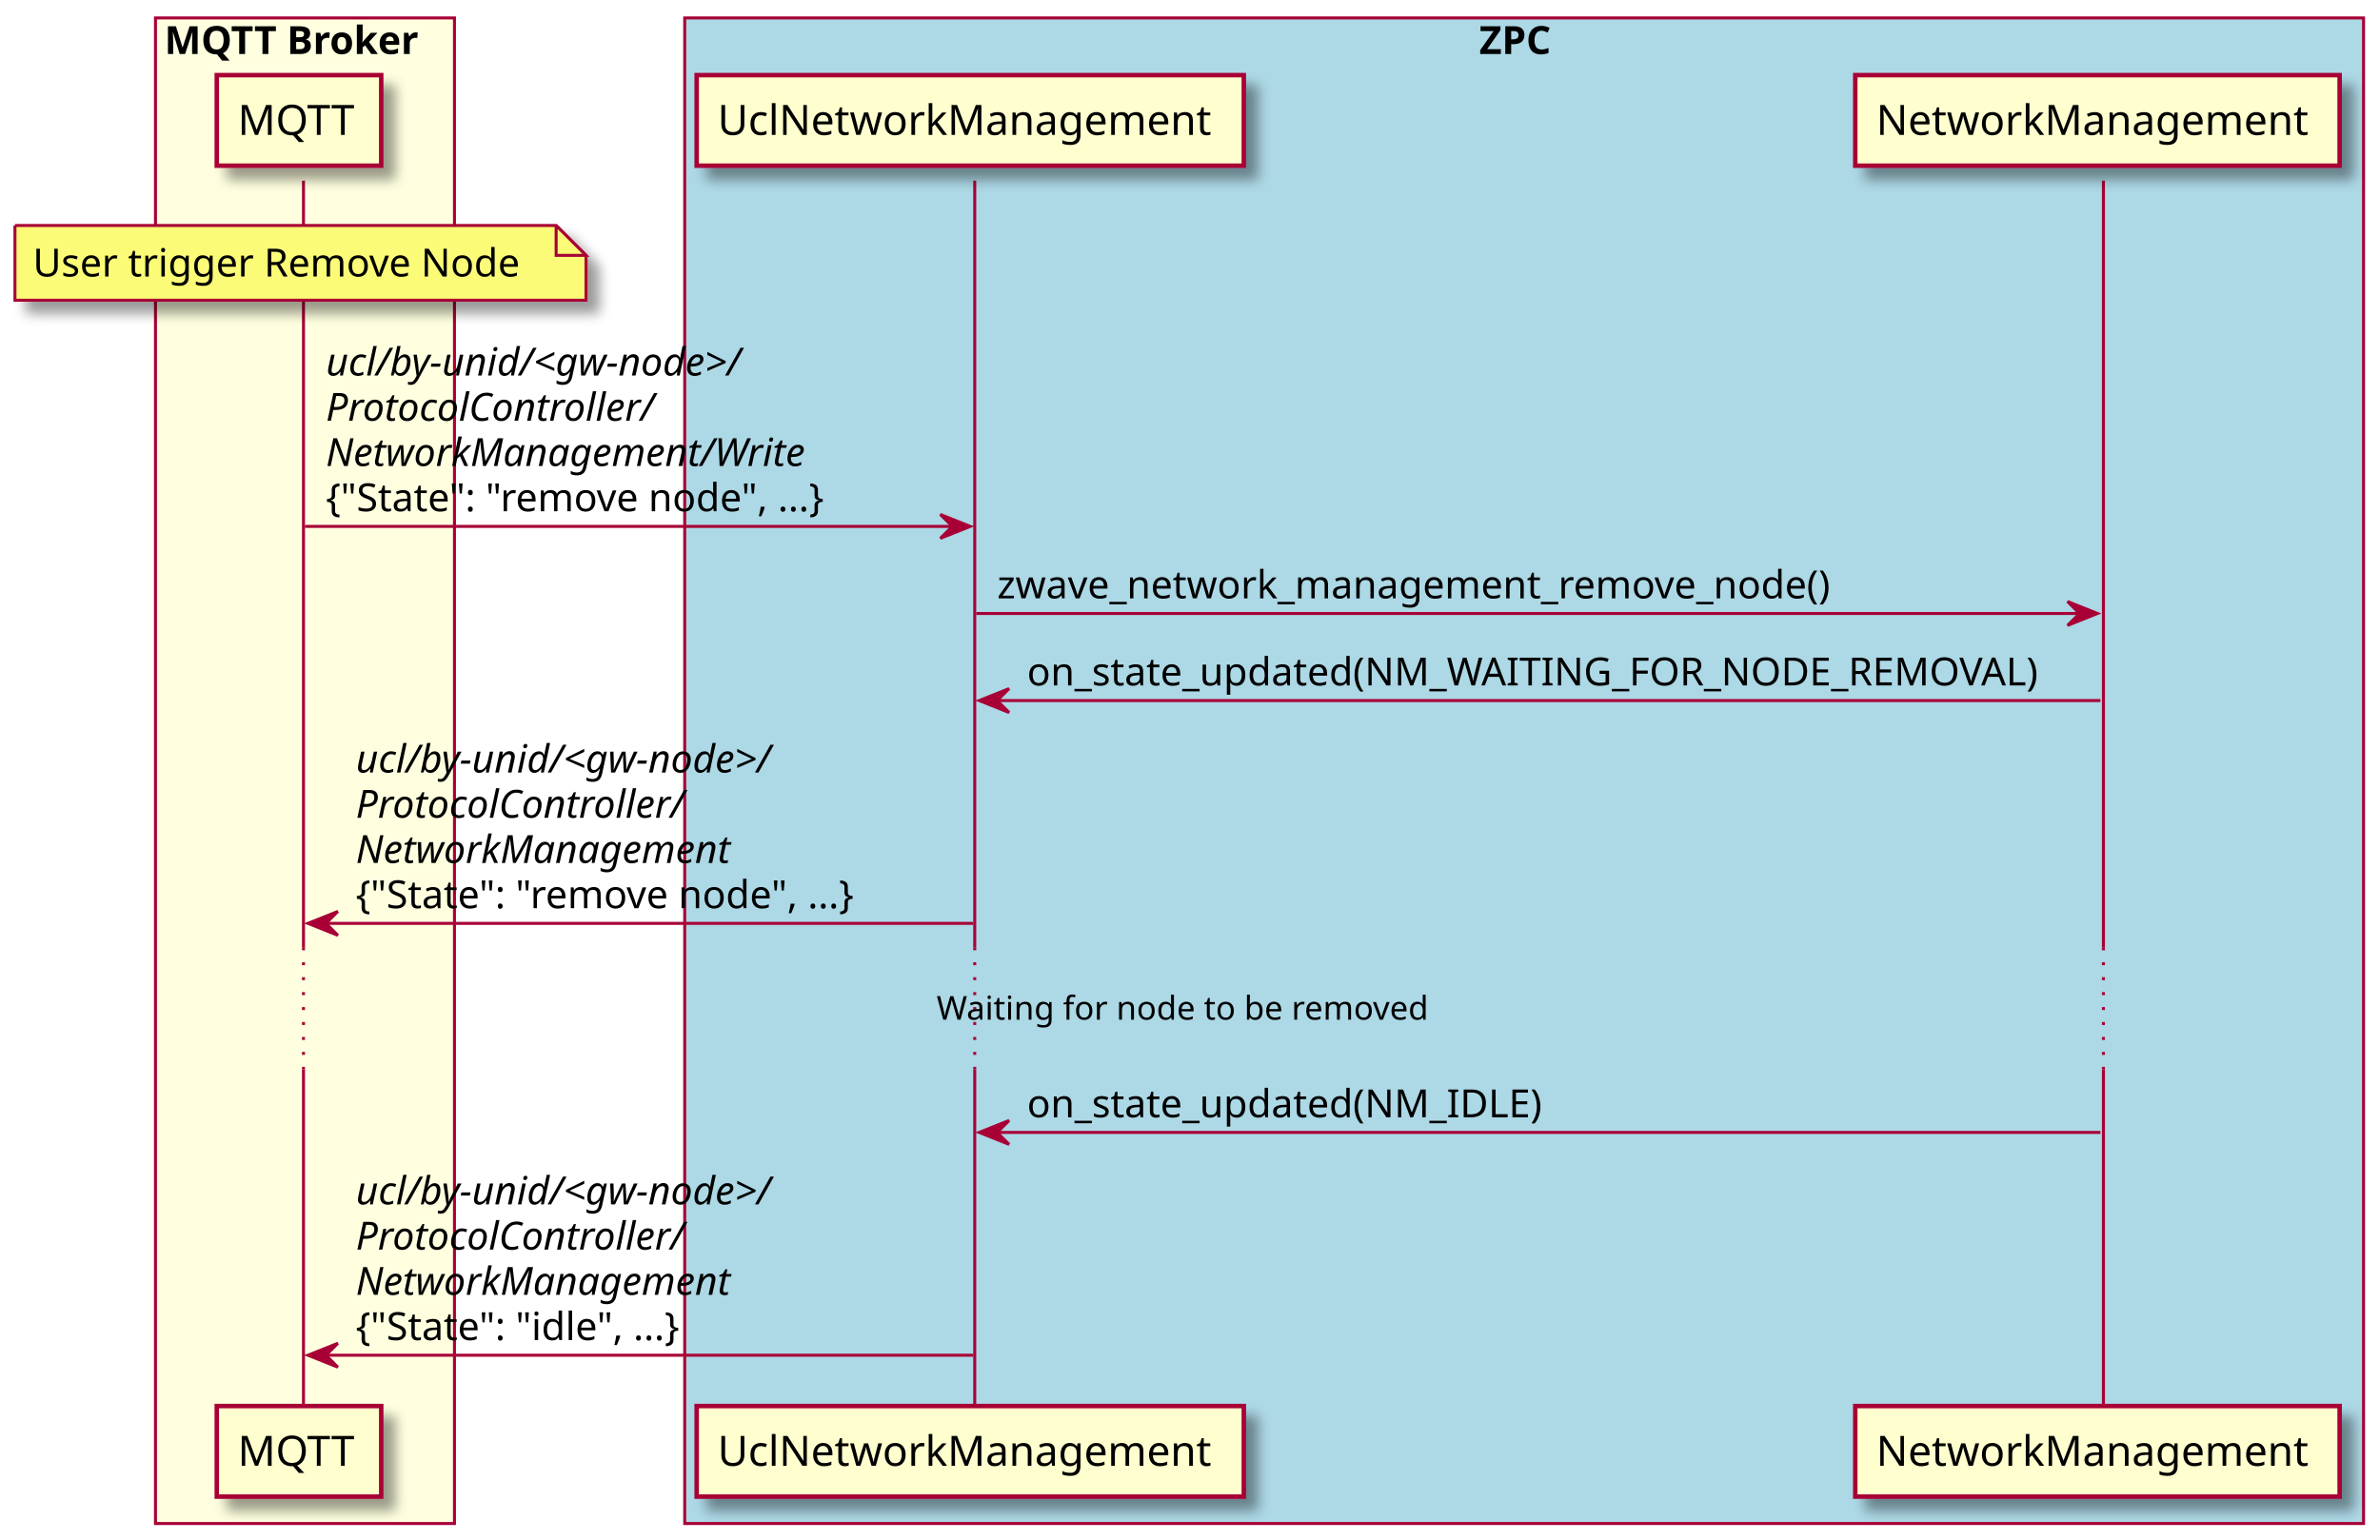
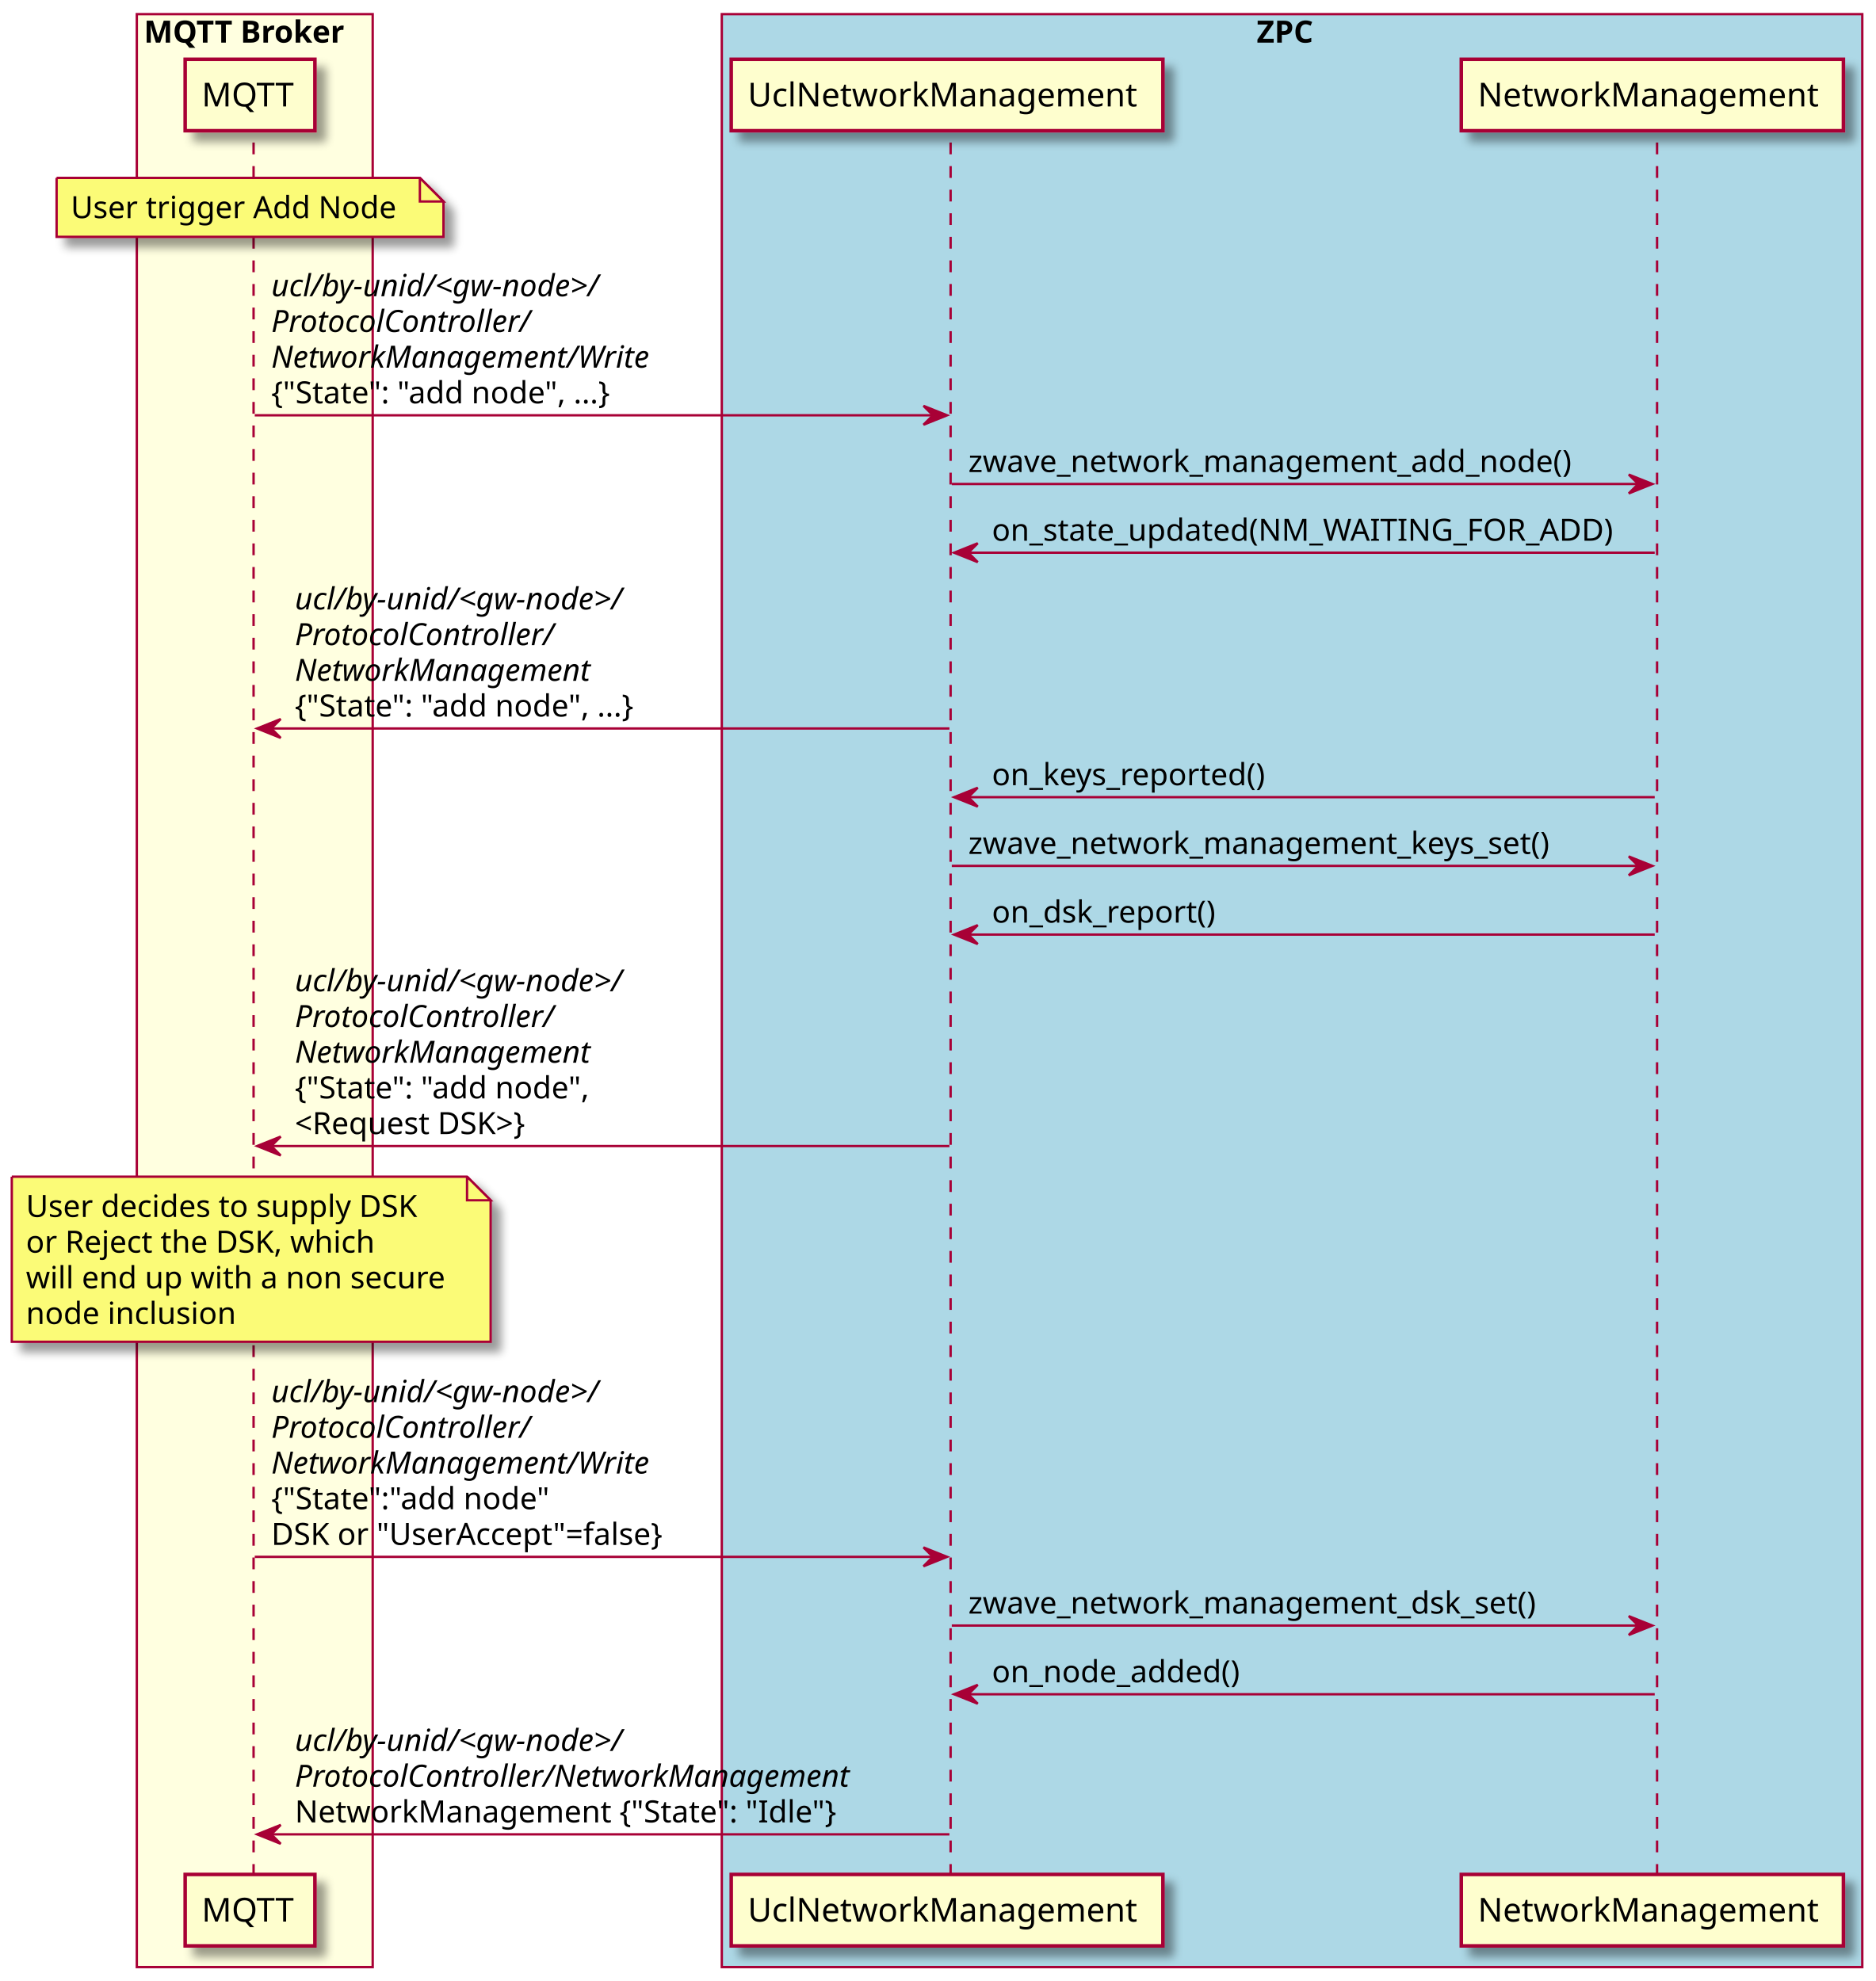
- <svg xmlns="http://www.w3.org/2000/svg" contentScriptType="application/ecmascript" contentStyleType="text/css" height="515px" preserveAspectRatio="none" style="width:796px;height:515px;" version="1.1" viewBox="0 0 796 515" width="796px" zoomAndPan="magnify">
+ <svg xmlns="http://www.w3.org/2000/svg" contentScriptType="application/ecmascript" contentStyleType="text/css" height="840px" preserveAspectRatio="none" style="width:795px;height:840px;" version="1.1" viewBox="0 0 795 840" width="795px" zoomAndPan="magnify">
  <defs>
-     <filter height="300%" id="f11gckg34gm0at" width="300%" x="-1" y="-1">
+     <filter height="300%" id="fbp3uo8ly1xe7" width="300%" x="-1" y="-1">
      <feGaussianBlur result="blurOut" stdDeviation="2.0" />
      <feColorMatrix in="blurOut" result="blurOut2" type="matrix" values="0 0 0 0 0 0 0 0 0 0 0 0 0 0 0 0 0 0 .4 0" />
      <feOffset dx="4.0" dy="4.0" in="blurOut2" result="blurOut3" />
      <feBlend in="SourceGraphic" in2="blurOut3" mode="normal" />
    </filter>
  </defs>
  <g>
-     <rect fill="#FFFFE0" height="503.656" style="stroke:#A80036;stroke-width:1.0;" width="100" x="52" y="6" />
-     <text fill="#000000" font-family="sans-serif" font-size="13" font-weight="bold" lengthAdjust="spacing" textLength="94" x="55" y="18.067">MQTT Broker</text>
-     <rect fill="#ADD8E6" height="503.656" style="stroke:#A80036;stroke-width:1.0;" width="561.5" x="229" y="6" />
-     <text fill="#000000" font-family="sans-serif" font-size="13" font-weight="bold" lengthAdjust="spacing" textLength="30" x="494.75" y="18.067">ZPC</text>
-     <line style="stroke:#A80036;stroke-width:1.0;" x1="101.5" x2="101.5" y1="60.43" y2="316.891" />
-     <line style="stroke:#A80036;stroke-width:1.0;stroke-dasharray:1.0,4.0;" x1="101.5" x2="101.5" y1="316.891" y2="357.695" />
-     <line style="stroke:#A80036;stroke-width:1.0;" x1="101.5" x2="101.5" y1="357.695" y2="471.359" />
-     <line style="stroke:#A80036;stroke-width:1.0;" x1="326" x2="326" y1="60.43" y2="316.891" />
-     <line style="stroke:#A80036;stroke-width:1.0;stroke-dasharray:1.0,4.0;" x1="326" x2="326" y1="316.891" y2="357.695" />
-     <line style="stroke:#A80036;stroke-width:1.0;" x1="326" x2="326" y1="357.695" y2="471.359" />
-     <line style="stroke:#A80036;stroke-width:1.0;" x1="703.5" x2="703.5" y1="60.43" y2="316.891" />
-     <line style="stroke:#A80036;stroke-width:1.0;stroke-dasharray:1.0,4.0;" x1="703.5" x2="703.5" y1="316.891" y2="357.695" />
-     <line style="stroke:#A80036;stroke-width:1.0;" x1="703.5" x2="703.5" y1="357.695" y2="471.359" />
-     <rect fill="#FEFECE" filter="url(#f11gckg34gm0at)" height="30.297" style="stroke:#A80036;stroke-width:1.5;" width="55" x="72.5" y="25.133" />
-     <text fill="#000000" font-family="sans-serif" font-size="14" lengthAdjust="spacing" textLength="41" x="79.5" y="45.128">MQTT</text>
-     <rect fill="#FEFECE" filter="url(#f11gckg34gm0at)" height="30.297" style="stroke:#A80036;stroke-width:1.5;" width="55" x="72.5" y="470.359" />
-     <text fill="#000000" font-family="sans-serif" font-size="14" lengthAdjust="spacing" textLength="41" x="79.5" y="490.354">MQTT</text>
-     <rect fill="#FEFECE" filter="url(#f11gckg34gm0at)" height="30.297" style="stroke:#A80036;stroke-width:1.5;" width="183" x="233" y="25.133" />
-     <text fill="#000000" font-family="sans-serif" font-size="14" lengthAdjust="spacing" textLength="169" x="240" y="45.128">UclNetworkManagement</text>
-     <rect fill="#FEFECE" filter="url(#f11gckg34gm0at)" height="30.297" style="stroke:#A80036;stroke-width:1.5;" width="183" x="233" y="470.359" />
-     <text fill="#000000" font-family="sans-serif" font-size="14" lengthAdjust="spacing" textLength="169" x="240" y="490.354">UclNetworkManagement</text>
-     <rect fill="#FEFECE" filter="url(#f11gckg34gm0at)" height="30.297" style="stroke:#A80036;stroke-width:1.5;" width="162" x="620.5" y="25.133" />
-     <text fill="#000000" font-family="sans-serif" font-size="14" lengthAdjust="spacing" textLength="148" x="627.5" y="45.128">NetworkManagement</text>
-     <rect fill="#FEFECE" filter="url(#f11gckg34gm0at)" height="30.297" style="stroke:#A80036;stroke-width:1.5;" width="162" x="620.5" y="470.359" />
-     <text fill="#000000" font-family="sans-serif" font-size="14" lengthAdjust="spacing" textLength="148" x="627.5" y="490.354">NetworkManagement</text>
-     <path d="M5,75.43 L5,100.43 L196,100.43 L196,85.43 L186,75.43 L5,75.43 " fill="#FBFB77" filter="url(#f11gckg34gm0at)" style="stroke:#A80036;stroke-width:1.0;" />
-     <path d="M186,75.43 L186,85.43 L196,85.43 L186,75.43 " fill="#FBFB77" style="stroke:#A80036;stroke-width:1.0;" />
-     <text fill="#000000" font-family="sans-serif" font-size="13" lengthAdjust="spacing" textLength="170" x="11" y="92.497">User trigger Remove Node</text>
-     <polygon fill="#A80036" points="314.5,172.094,324.5,176.094,314.5,180.094,318.5,176.094" style="stroke:#A80036;stroke-width:1.0;" />
-     <line style="stroke:#A80036;stroke-width:1.0;" x1="102" x2="320.5" y1="176.094" y2="176.094" />
-     <text fill="#000000" font-family="sans-serif" font-size="13" font-style="italic" lengthAdjust="spacing" textLength="153" x="109" y="125.629">ucl/by-unid/&lt;gw-node&gt;/</text>
-     <text fill="#000000" font-family="sans-serif" font-size="13" font-style="italic" lengthAdjust="spacing" textLength="118" x="109" y="140.762">ProtocolController/</text>
-     <text fill="#000000" font-family="sans-serif" font-size="13" font-style="italic" lengthAdjust="spacing" textLength="173" x="109" y="155.895">NetworkManagement/Write</text>
-     <text fill="#000000" font-family="sans-serif" font-size="13" lengthAdjust="spacing" textLength="184" x="109" y="171.028">{"State": "remove node", ...}</text>
-     <polygon fill="#A80036" points="691.5,201.227,701.5,205.227,691.5,209.227,695.5,205.227" style="stroke:#A80036;stroke-width:1.0;" />
-     <line style="stroke:#A80036;stroke-width:1.0;" x1="326.5" x2="697.5" y1="205.227" y2="205.227" />
-     <text fill="#000000" font-family="sans-serif" font-size="13" lengthAdjust="spacing" textLength="295" x="333.5" y="200.161">zwave_network_management_remove_node()</text>
-     <polygon fill="#A80036" points="337.5,230.359,327.5,234.359,337.5,238.359,333.5,234.359" style="stroke:#A80036;stroke-width:1.0;" />
-     <line style="stroke:#A80036;stroke-width:1.0;" x1="331.5" x2="702.5" y1="234.359" y2="234.359" />
-     <text fill="#000000" font-family="sans-serif" font-size="13" lengthAdjust="spacing" textLength="353" x="343.5" y="229.293">on_state_updated(NM_WAITING_FOR_NODE_REMOVAL)</text>
-     <polygon fill="#A80036" points="113,304.891,103,308.891,113,312.891,109,308.891" style="stroke:#A80036;stroke-width:1.0;" />
-     <line style="stroke:#A80036;stroke-width:1.0;" x1="107" x2="325.5" y1="308.891" y2="308.891" />
-     <text fill="#000000" font-family="sans-serif" font-size="13" font-style="italic" lengthAdjust="spacing" textLength="153" x="119" y="258.426">ucl/by-unid/&lt;gw-node&gt;/</text>
-     <text fill="#000000" font-family="sans-serif" font-size="13" font-style="italic" lengthAdjust="spacing" textLength="118" x="119" y="273.559">ProtocolController/</text>
-     <text fill="#000000" font-family="sans-serif" font-size="13" font-style="italic" lengthAdjust="spacing" textLength="137" x="119" y="288.692">NetworkManagement</text>
-     <text fill="#000000" font-family="sans-serif" font-size="13" lengthAdjust="spacing" textLength="184" x="119" y="303.825">{"State": "remove node", ...}</text>
-     <text fill="#000000" font-family="sans-serif" font-size="11" lengthAdjust="spacing" textLength="179" x="313.25" y="341.101">Waiting for node to be removed</text>
-     <polygon fill="#A80036" points="337.5,374.828,327.5,378.828,337.5,382.828,333.5,378.828" style="stroke:#A80036;stroke-width:1.0;" />
-     <line style="stroke:#A80036;stroke-width:1.0;" x1="331.5" x2="702.5" y1="378.828" y2="378.828" />
-     <text fill="#000000" font-family="sans-serif" font-size="13" lengthAdjust="spacing" textLength="182" x="343.5" y="373.762">on_state_updated(NM_IDLE)</text>
-     <polygon fill="#A80036" points="113,449.359,103,453.359,113,457.359,109,453.359" style="stroke:#A80036;stroke-width:1.0;" />
-     <line style="stroke:#A80036;stroke-width:1.0;" x1="107" x2="325.5" y1="453.359" y2="453.359" />
-     <text fill="#000000" font-family="sans-serif" font-size="13" font-style="italic" lengthAdjust="spacing" textLength="153" x="119" y="402.895">ucl/by-unid/&lt;gw-node&gt;/</text>
-     <text fill="#000000" font-family="sans-serif" font-size="13" font-style="italic" lengthAdjust="spacing" textLength="118" x="119" y="418.028">ProtocolController/</text>
-     <text fill="#000000" font-family="sans-serif" font-size="13" font-style="italic" lengthAdjust="spacing" textLength="137" x="119" y="433.161">NetworkManagement</text>
-     <text fill="#000000" font-family="sans-serif" font-size="13" lengthAdjust="spacing" textLength="121" x="119" y="448.293">{"State": "idle", ...}</text>
+     <rect fill="#FFFFE0" height="828.109" style="stroke:#A80036;stroke-width:1.0;" width="100" x="58" y="6" />
+     <text fill="#000000" font-family="sans-serif" font-size="13" font-weight="bold" lengthAdjust="spacing" textLength="94" x="61" y="18.067">MQTT Broker</text>
+     <rect fill="#ADD8E6" height="828.109" style="stroke:#A80036;stroke-width:1.0;" width="483.5" x="306" y="6" />
+     <text fill="#000000" font-family="sans-serif" font-size="13" font-weight="bold" lengthAdjust="spacing" textLength="30" x="532.75" y="18.067">ZPC</text>
+     <line style="stroke:#A80036;stroke-width:1.0;stroke-dasharray:5.0,5.0;" x1="107.5" x2="107.5" y1="60.43" y2="795.812" />
+     <line style="stroke:#A80036;stroke-width:1.0;stroke-dasharray:5.0,5.0;" x1="403" x2="403" y1="60.43" y2="795.812" />
+     <line style="stroke:#A80036;stroke-width:1.0;stroke-dasharray:5.0,5.0;" x1="702.5" x2="702.5" y1="60.43" y2="795.812" />
+     <rect fill="#FEFECE" filter="url(#fbp3uo8ly1xe7)" height="30.297" style="stroke:#A80036;stroke-width:1.5;" width="55" x="78.5" y="25.133" />
+     <text fill="#000000" font-family="sans-serif" font-size="14" lengthAdjust="spacing" textLength="41" x="85.5" y="45.128">MQTT</text>
+     <rect fill="#FEFECE" filter="url(#fbp3uo8ly1xe7)" height="30.297" style="stroke:#A80036;stroke-width:1.5;" width="55" x="78.5" y="794.812" />
+     <text fill="#000000" font-family="sans-serif" font-size="14" lengthAdjust="spacing" textLength="41" x="85.5" y="814.808">MQTT</text>
+     <rect fill="#FEFECE" filter="url(#fbp3uo8ly1xe7)" height="30.297" style="stroke:#A80036;stroke-width:1.5;" width="183" x="310" y="25.133" />
+     <text fill="#000000" font-family="sans-serif" font-size="14" lengthAdjust="spacing" textLength="169" x="317" y="45.128">UclNetworkManagement</text>
+     <rect fill="#FEFECE" filter="url(#fbp3uo8ly1xe7)" height="30.297" style="stroke:#A80036;stroke-width:1.5;" width="183" x="310" y="794.812" />
+     <text fill="#000000" font-family="sans-serif" font-size="14" lengthAdjust="spacing" textLength="169" x="317" y="814.808">UclNetworkManagement</text>
+     <rect fill="#FEFECE" filter="url(#fbp3uo8ly1xe7)" height="30.297" style="stroke:#A80036;stroke-width:1.5;" width="162" x="619.5" y="25.133" />
+     <text fill="#000000" font-family="sans-serif" font-size="14" lengthAdjust="spacing" textLength="148" x="626.5" y="45.128">NetworkManagement</text>
+     <rect fill="#FEFECE" filter="url(#fbp3uo8ly1xe7)" height="30.297" style="stroke:#A80036;stroke-width:1.5;" width="162" x="619.5" y="794.812" />
+     <text fill="#000000" font-family="sans-serif" font-size="14" lengthAdjust="spacing" textLength="148" x="626.5" y="814.808">NetworkManagement</text>
+     <path d="M24,75.43 L24,100.43 L188,100.43 L188,85.43 L178,75.43 L24,75.43 " fill="#FBFB77" filter="url(#fbp3uo8ly1xe7)" style="stroke:#A80036;stroke-width:1.0;" />
+     <path d="M178,75.43 L178,85.43 L188,85.43 L178,75.43 " fill="#FBFB77" style="stroke:#A80036;stroke-width:1.0;" />
+     <text fill="#000000" font-family="sans-serif" font-size="13" lengthAdjust="spacing" textLength="143" x="30" y="92.497">User trigger Add Node</text>
+     <polygon fill="#A80036" points="391.5,172.094,401.5,176.094,391.5,180.094,395.5,176.094" style="stroke:#A80036;stroke-width:1.0;" />
+     <line style="stroke:#A80036;stroke-width:1.0;" x1="108" x2="397.5" y1="176.094" y2="176.094" />
+     <text fill="#000000" font-family="sans-serif" font-size="13" font-style="italic" lengthAdjust="spacing" textLength="153" x="115" y="125.629">ucl/by-unid/&lt;gw-node&gt;/</text>
+     <text fill="#000000" font-family="sans-serif" font-size="13" font-style="italic" lengthAdjust="spacing" textLength="118" x="115" y="140.762">ProtocolController/</text>
+     <text fill="#000000" font-family="sans-serif" font-size="13" font-style="italic" lengthAdjust="spacing" textLength="173" x="115" y="155.895">NetworkManagement/Write</text>
+     <text fill="#000000" font-family="sans-serif" font-size="13" lengthAdjust="spacing" textLength="159" x="115" y="171.028">{"State": "add node", ...}</text>
+     <polygon fill="#A80036" points="690.5,201.227,700.5,205.227,690.5,209.227,694.5,205.227" style="stroke:#A80036;stroke-width:1.0;" />
+     <line style="stroke:#A80036;stroke-width:1.0;" x1="403.5" x2="696.5" y1="205.227" y2="205.227" />
+     <text fill="#000000" font-family="sans-serif" font-size="13" lengthAdjust="spacing" textLength="270" x="410.5" y="200.161">zwave_network_management_add_node()</text>
+     <polygon fill="#A80036" points="414.5,230.359,404.5,234.359,414.5,238.359,410.5,234.359" style="stroke:#A80036;stroke-width:1.0;" />
+     <line style="stroke:#A80036;stroke-width:1.0;" x1="408.5" x2="701.5" y1="234.359" y2="234.359" />
+     <text fill="#000000" font-family="sans-serif" font-size="13" lengthAdjust="spacing" textLength="275" x="420.5" y="229.293">on_state_updated(NM_WAITING_FOR_ADD)</text>
+     <polygon fill="#A80036" points="119,304.891,109,308.891,119,312.891,115,308.891" style="stroke:#A80036;stroke-width:1.0;" />
+     <line style="stroke:#A80036;stroke-width:1.0;" x1="113" x2="402.5" y1="308.891" y2="308.891" />
+     <text fill="#000000" font-family="sans-serif" font-size="13" font-style="italic" lengthAdjust="spacing" textLength="153" x="125" y="258.426">ucl/by-unid/&lt;gw-node&gt;/</text>
+     <text fill="#000000" font-family="sans-serif" font-size="13" font-style="italic" lengthAdjust="spacing" textLength="118" x="125" y="273.559">ProtocolController/</text>
+     <text fill="#000000" font-family="sans-serif" font-size="13" font-style="italic" lengthAdjust="spacing" textLength="137" x="125" y="288.692">NetworkManagement</text>
+     <text fill="#000000" font-family="sans-serif" font-size="13" lengthAdjust="spacing" textLength="159" x="125" y="303.825">{"State": "add node", ...}</text>
+     <polygon fill="#A80036" points="414.5,334.023,404.5,338.023,414.5,342.023,410.5,338.023" style="stroke:#A80036;stroke-width:1.0;" />
+     <line style="stroke:#A80036;stroke-width:1.0;" x1="408.5" x2="701.5" y1="338.023" y2="338.023" />
+     <text fill="#000000" font-family="sans-serif" font-size="13" lengthAdjust="spacing" textLength="124" x="420.5" y="332.957">on_keys_reported()</text>
+     <polygon fill="#A80036" points="690.5,363.156,700.5,367.156,690.5,371.156,694.5,367.156" style="stroke:#A80036;stroke-width:1.0;" />
+     <line style="stroke:#A80036;stroke-width:1.0;" x1="403.5" x2="696.5" y1="367.156" y2="367.156" />
+     <text fill="#000000" font-family="sans-serif" font-size="13" lengthAdjust="spacing" textLength="263" x="410.5" y="362.09">zwave_network_management_keys_set()</text>
+     <polygon fill="#A80036" points="414.5,392.289,404.5,396.289,414.5,400.289,410.5,396.289" style="stroke:#A80036;stroke-width:1.0;" />
+     <line style="stroke:#A80036;stroke-width:1.0;" x1="408.5" x2="701.5" y1="396.289" y2="396.289" />
+     <text fill="#000000" font-family="sans-serif" font-size="13" lengthAdjust="spacing" textLength="101" x="420.5" y="391.223">on_dsk_report()</text>
+     <polygon fill="#A80036" points="119,481.953,109,485.953,119,489.953,115,485.953" style="stroke:#A80036;stroke-width:1.0;" />
+     <line style="stroke:#A80036;stroke-width:1.0;" x1="113" x2="402.5" y1="485.953" y2="485.953" />
+     <text fill="#000000" font-family="sans-serif" font-size="13" font-style="italic" lengthAdjust="spacing" textLength="153" x="125" y="420.356">ucl/by-unid/&lt;gw-node&gt;/</text>
+     <text fill="#000000" font-family="sans-serif" font-size="13" font-style="italic" lengthAdjust="spacing" textLength="118" x="125" y="435.489">ProtocolController/</text>
+     <text fill="#000000" font-family="sans-serif" font-size="13" font-style="italic" lengthAdjust="spacing" textLength="137" x="125" y="450.622">NetworkManagement</text>
+     <text fill="#000000" font-family="sans-serif" font-size="13" lengthAdjust="spacing" textLength="135" x="125" y="465.754">{"State": "add node",</text>
+     <text fill="#000000" font-family="sans-serif" font-size="13" lengthAdjust="spacing" textLength="113" x="125" y="480.887">&lt;Request DSK&gt;}</text>
+     <path d="M5,498.953 L5,568.953 L208,568.953 L208,508.953 L198,498.953 L5,498.953 " fill="#FBFB77" filter="url(#fbp3uo8ly1xe7)" style="stroke:#A80036;stroke-width:1.0;" />
+     <path d="M198,498.953 L198,508.953 L208,508.953 L198,498.953 " fill="#FBFB77" style="stroke:#A80036;stroke-width:1.0;" />
+     <text fill="#000000" font-family="sans-serif" font-size="13" lengthAdjust="spacing" textLength="176" x="11" y="516.02">User decides to supply DSK</text>
+     <text fill="#000000" font-family="sans-serif" font-size="13" lengthAdjust="spacing" textLength="155" x="11" y="531.153">or Reject the DSK, which</text>
+     <text fill="#000000" font-family="sans-serif" font-size="13" lengthAdjust="spacing" textLength="182" x="11" y="546.286">will end up with a non secure</text>
+     <text fill="#000000" font-family="sans-serif" font-size="13" lengthAdjust="spacing" textLength="91" x="11" y="561.418">node inclusion</text>
+     <polygon fill="#A80036" points="391.5,656.148,401.5,660.148,391.5,664.148,395.5,660.148" style="stroke:#A80036;stroke-width:1.0;" />
+     <line style="stroke:#A80036;stroke-width:1.0;" x1="108" x2="397.5" y1="660.148" y2="660.148" />
+     <text fill="#000000" font-family="sans-serif" font-size="13" font-style="italic" lengthAdjust="spacing" textLength="153" x="115" y="594.551">ucl/by-unid/&lt;gw-node&gt;/</text>
+     <text fill="#000000" font-family="sans-serif" font-size="13" font-style="italic" lengthAdjust="spacing" textLength="118" x="115" y="609.684">ProtocolController/</text>
+     <text fill="#000000" font-family="sans-serif" font-size="13" font-style="italic" lengthAdjust="spacing" textLength="173" x="115" y="624.817">NetworkManagement/Write</text>
+     <text fill="#000000" font-family="sans-serif" font-size="13" lengthAdjust="spacing" textLength="127" x="115" y="639.95">{"State":"add node"</text>
+     <text fill="#000000" font-family="sans-serif" font-size="13" lengthAdjust="spacing" textLength="181" x="115" y="655.082">DSK or "UserAccept"=false}</text>
+     <polygon fill="#A80036" points="690.5,685.281,700.5,689.281,690.5,693.281,694.5,689.281" style="stroke:#A80036;stroke-width:1.0;" />
+     <line style="stroke:#A80036;stroke-width:1.0;" x1="403.5" x2="696.5" y1="689.281" y2="689.281" />
+     <text fill="#000000" font-family="sans-serif" font-size="13" lengthAdjust="spacing" textLength="256" x="410.5" y="684.215">zwave_network_management_dsk_set()</text>
+     <polygon fill="#A80036" points="414.5,714.414,404.5,718.414,414.5,722.414,410.5,718.414" style="stroke:#A80036;stroke-width:1.0;" />
+     <line style="stroke:#A80036;stroke-width:1.0;" x1="408.5" x2="701.5" y1="718.414" y2="718.414" />
+     <text fill="#000000" font-family="sans-serif" font-size="13" lengthAdjust="spacing" textLength="112" x="420.5" y="713.348">on_node_added()</text>
+     <polygon fill="#A80036" points="119,773.812,109,777.812,119,781.812,115,777.812" style="stroke:#A80036;stroke-width:1.0;" />
+     <line style="stroke:#A80036;stroke-width:1.0;" x1="113" x2="402.5" y1="777.812" y2="777.812" />
+     <text fill="#000000" font-family="sans-serif" font-size="13" font-style="italic" lengthAdjust="spacing" textLength="153" x="125" y="742.481">ucl/by-unid/&lt;gw-node&gt;/</text>
+     <text fill="#000000" font-family="sans-serif" font-size="13" font-style="italic" lengthAdjust="spacing" textLength="255" x="125" y="757.614">ProtocolController/NetworkManagement</text>
+     <text fill="#000000" font-family="sans-serif" font-size="13" lengthAdjust="spacing" textLength="242" x="125" y="772.747">NetworkManagement {"State": "Idle"}</text>
  </g>
</svg>
